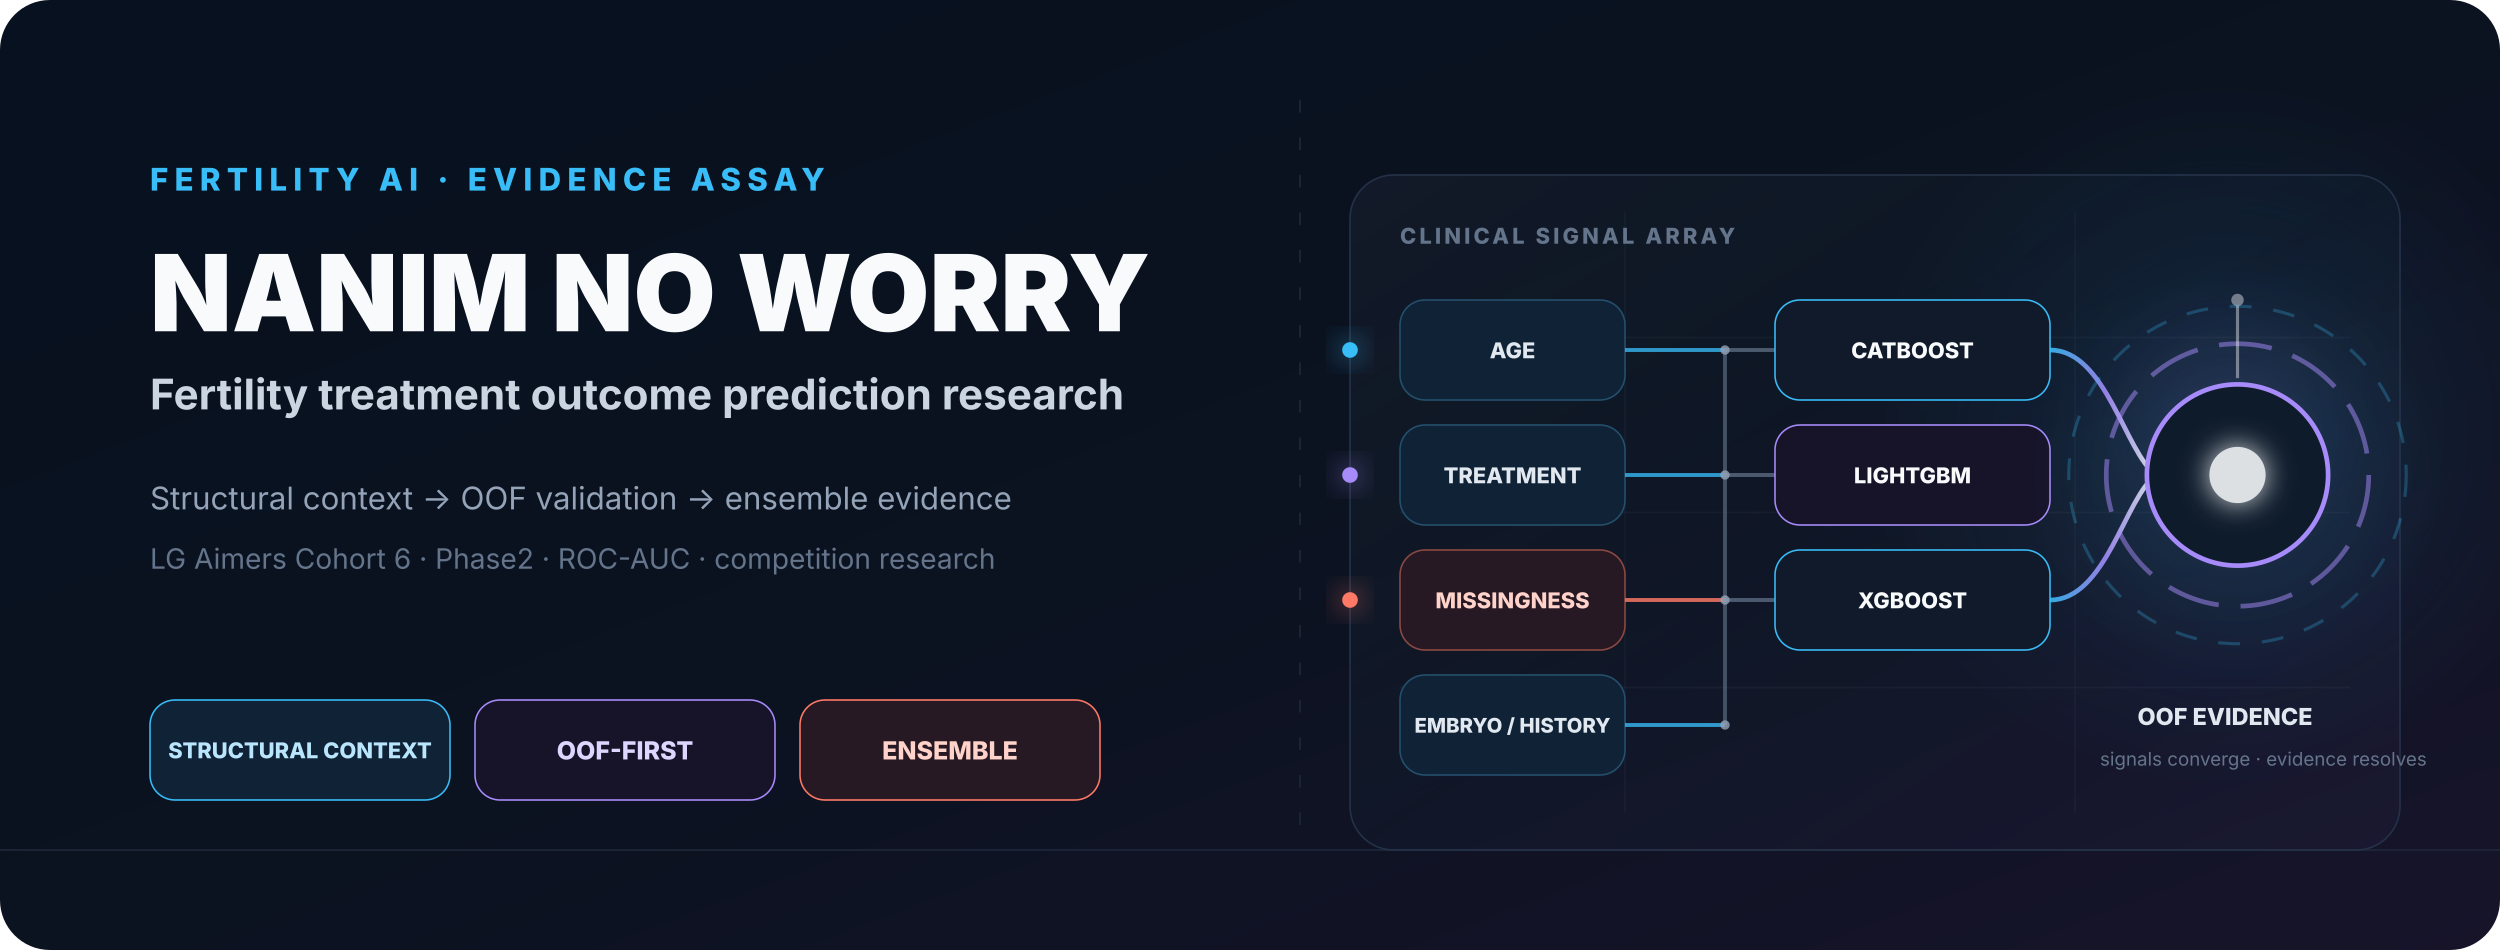
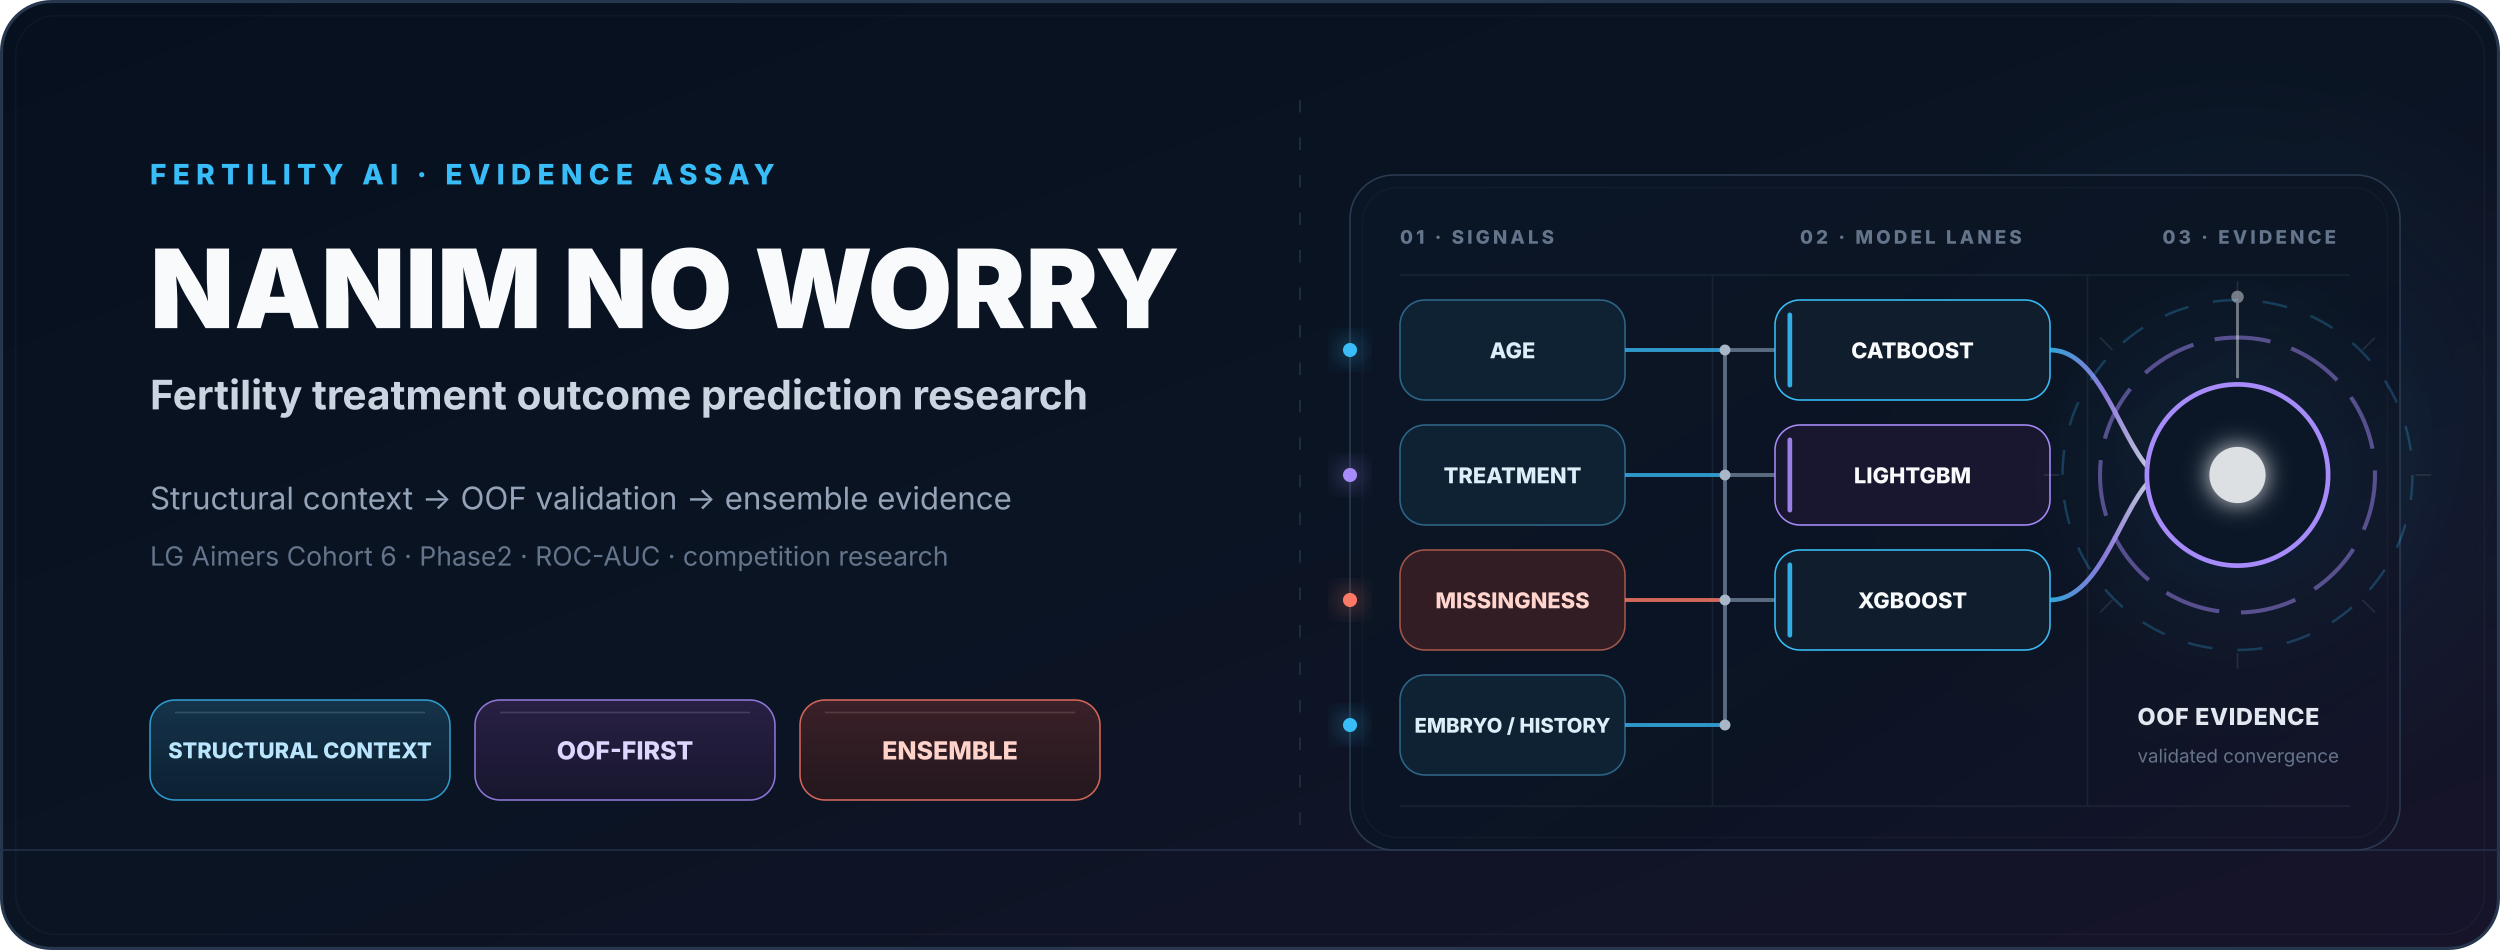
- <svg xmlns="http://www.w3.org/2000/svg" width="1600" height="608" viewBox="0 0 1600 608" role="img" aria-labelledby="title desc">
+ <svg xmlns="http://www.w3.org/2000/svg" width="1600" height="608" viewBox="0 0 1600 608" role="img" aria-labelledby="title desc" data-hero="canonical">
  <defs>
    <linearGradient id="bg" x1="0" y1="0" x2="1" y2="1">
-       <stop stop-color="#07111F" />
-       <stop offset=".52" stop-color="#0B1220" />
+       <stop stop-color="#06101E" />
+       <stop offset=".5" stop-color="#0A1423" />
      <stop offset="1" stop-color="#17142A" />
+     </linearGradient>
+     <linearGradient id="bay" x1="0" y1="0" x2="1" y2="1">
+       <stop stop-color="#0A1626" stop-opacity=".96" />
+       <stop offset=".6" stop-color="#0B1423" stop-opacity=".92" />
+       <stop offset="1" stop-color="#15142A" stop-opacity=".95" />
    </linearGradient>
    <linearGradient id="flow" x1="0" y1="0" x2="1" y2="0">
      <stop stop-color="#38BDF8" />
      <stop offset=".52" stop-color="#A78BFA" />
      <stop offset="1" stop-color="#F8FAFC" />
    </linearGradient>
-     <linearGradient id="glass" x1="0" y1="0" x2="1" y2="1">
-       <stop stop-color="#F8FAFC" stop-opacity=".035" />
-       <stop offset=".5" stop-color="#38BDF8" stop-opacity=".018" />
-       <stop offset="1" stop-color="#A78BFA" stop-opacity=".035" />
+     <linearGradient id="chipCyan" x1="0" y1="0" x2="0" y2="1">
+       <stop stop-color="#15334A" />
+       <stop offset="1" stop-color="#0C2032" />
+     </linearGradient>
+     <linearGradient id="chipViolet" x1="0" y1="0" x2="0" y2="1">
+       <stop stop-color="#292044" />
+       <stop offset="1" stop-color="#17162E" />
+     </linearGradient>
+     <linearGradient id="chipCoral" x1="0" y1="0" x2="0" y2="1">
+       <stop stop-color="#3B2028" />
+       <stop offset="1" stop-color="#24171E" />
    </linearGradient>
    <linearGradient id="sweep" x1="0" y1="0" x2="1" y2="0">
      <stop stop-color="#38BDF8" stop-opacity="0" />
-       <stop offset=".5" stop-color="#F8FAFC" stop-opacity=".13" />
+       <stop offset=".5" stop-color="#F8FAFC" stop-opacity=".10" />
      <stop offset="1" stop-color="#A78BFA" stop-opacity="0" />
    </linearGradient>
    <radialGradient id="aura">
-       <stop stop-color="#A78BFA" stop-opacity=".24" />
-       <stop offset=".42" stop-color="#38BDF8" stop-opacity=".09" />
+       <stop stop-color="#A78BFA" stop-opacity=".22" />
+       <stop offset=".42" stop-color="#38BDF8" stop-opacity=".08" />
      <stop offset="1" stop-color="#38BDF8" stop-opacity="0" />
    </radialGradient>
    <filter id="glow" x="-100%" y="-100%" width="300%" height="300%">
-       <feGaussianBlur stdDeviation="9" result="b" />
+       <feGaussianBlur stdDeviation="8" result="b" />
      <feMerge>
        <feMergeNode in="b" />
        <feMergeNode in="SourceGraphic" />
      </feMerge>
    </filter>
+     <filter id="softGlow" x="-100%" y="-100%" width="300%" height="300%">
+       <feGaussianBlur stdDeviation="18" />
+     </filter>
  </defs>
-   <rect width="1600" height="608" rx="32" fill="url(#bg)" />
-   <path d="M0 544 H1600" stroke="#1E293B" stroke-width="1" />
-   <path d="M832 64 V544" stroke="#1E293B" stroke-width="1" stroke-dasharray="8 16" />
+   <rect id="hero-panel" x="1" y="1" width="1598" height="606" rx="32" fill="url(#bg)" stroke="#26364D" stroke-width="2" />
+   <rect x="10" y="10" width="1580" height="588" rx="26" fill="none" stroke="#F8FAFC" stroke-opacity=".035" />
+   <path d="M0 544 H1600" stroke="#223147" stroke-width="1" />
+   <path d="M832 64 V544" stroke="#223147" stroke-width="1" stroke-dasharray="8 16" />
  <rect id="text-safe-zone" x="80" y="64" width="720" height="480" fill="none" opacity="0" />
  <g data-motion-role="ambient">
-     <circle cx="1424" cy="274" r="230" fill="url(#aura)" opacity=".72">
-       <animate attributeName="opacity" values=".58;.78;.58" dur="12s" repeatCount="indefinite" />
+     <circle cx="1430" cy="280" r="244" fill="url(#aura)" opacity=".62">
+       <animate attributeName="opacity" values=".50;.70;.50" dur="14s" repeatCount="indefinite" />
    </circle>
  </g>
  <g font-family="system-ui, -apple-system, BlinkMacSystemFont, 'Segoe UI', sans-serif">
    <g data-title="true">
-       <text x="96" y="122" fill="#38BDF8" font-size="20" font-weight="800" letter-spacing="4">
+       <text x="96" y="118" fill="#38BDF8" font-size="18" font-weight="820" letter-spacing="4">
        <tspan>FERTILITY AI · EVIDENCE ASSAY</tspan>
      </text>
    </g>
-     <text x="96" y="212" fill="#F8FAFC" font-size="68" font-weight="850">
+     <text x="96" y="210" fill="#F8FAFC" font-size="70" font-weight="850">
      <tspan>NANIM NO WORRY</tspan>
    </text>
-     <text x="96" y="262" fill="#CBD5E1" font-size="27" font-weight="700">
+     <text x="96" y="262" fill="#CBD5E1" font-size="26" font-weight="700">
      <tspan>Fertility treatment outcome prediction research</tspan>
    </text>
    <text x="96" y="326" fill="#94A3B8" font-size="20">
      <tspan>Structural context → OOF validation → ensemble evidence</tspan>
    </text>
-     <text x="96" y="364" fill="#64748B" font-size="18">
+     <text x="96" y="362" fill="#64748B" font-size="17">
      <tspan>LG Aimers Cohort 6 · Phase2 · ROC-AUC · competition research</tspan>
    </text>
    <g data-card-set="row" data-grid="16">
      <g data-card="hero-badge-1">
-         <rect x="96" y="448" width="192" height="64" rx="16" fill="#0F2236" stroke="#38BDF8" />
+         <rect x="96" y="448" width="192" height="64" rx="16" fill="url(#chipCyan)" stroke="#38BDF8" stroke-opacity=".78" />
+         <path d="M112 456 H272" stroke="#BAE6FD" stroke-opacity=".18" />
        <text data-role="primary" x="192" y="480" text-anchor="middle" dominant-baseline="middle" fill="#BAE6FD" font-size="14" font-weight="820">
          <tspan>STRUCTURAL CONTEXT</tspan>
        </text>
      </g>
      <g data-card="hero-badge-2">
-         <rect x="304" y="448" width="192" height="64" rx="16" fill="#17142A" stroke="#A78BFA" />
+         <rect x="304" y="448" width="192" height="64" rx="16" fill="url(#chipViolet)" stroke="#A78BFA" stroke-opacity=".82" />
+         <path d="M320 456 H480" stroke="#DDD6FE" stroke-opacity=".17" />
        <text data-role="primary" x="400" y="480" text-anchor="middle" dominant-baseline="middle" fill="#DDD6FE" font-size="16" font-weight="820">
          <tspan>OOF-FIRST</tspan>
        </text>
      </g>
      <g data-card="hero-badge-3">
-         <rect x="512" y="448" width="192" height="64" rx="16" fill="#271923" stroke="#FF7A66" />
+         <rect x="512" y="448" width="192" height="64" rx="16" fill="url(#chipCoral)" stroke="#FF7A66" stroke-opacity=".8" />
+         <path d="M528 456 H688" stroke="#FFD2CA" stroke-opacity=".16" />
        <text data-role="primary" x="608" y="480" text-anchor="middle" dominant-baseline="middle" fill="#FFD2CA" font-size="16" font-weight="820">
          <tspan>ENSEMBLE</tspan>
        </text>
      </g>
    </g>
  </g>
  <g id="fx-zone" transform="translate(864 64)" font-family="system-ui, -apple-system, BlinkMacSystemFont, 'Segoe UI', sans-serif">
-     <rect x="0" y="48" width="672" height="432" rx="28" fill="url(#glass)" stroke="#243249" />
-     <path d="M32 152 H640 M32 264 H640 M32 376 H640" stroke="#94A3B8" stroke-width="1" opacity=".055" />
-     <path d="M176 72 V456 M464 72 V456" stroke="#94A3B8" stroke-width="1" opacity=".055" />
-     <text x="32" y="92" fill="#64748B" font-size="14" font-weight="800" letter-spacing="2">
-       <tspan>CLINICAL SIGNAL ARRAY</tspan>
-     </text>
+     <rect x="0" y="48" width="672" height="432" rx="28" fill="url(#bay)" stroke="#2A3A51" />
+     <rect x="8" y="56" width="656" height="416" rx="22" fill="none" stroke="#F8FAFC" stroke-opacity=".03" />
+     <g fill="#64748B" font-size="12" font-weight="820" letter-spacing="2">
+       <text x="32" y="92">
+         <tspan>01 · SIGNALS</tspan>
+       </text>
+       <text x="288" y="92">
+         <tspan>02 · MODEL LANES</tspan>
+       </text>
+       <text x="520" y="92">
+         <tspan>03 · EVIDENCE</tspan>
+       </text>
+     </g>
+     <g opacity=".10" stroke="#94A3B8" stroke-width="1">
+       <path d="M32 112 H640" />
+       <path d="M32 452 H640" />
+       <path d="M232 112 V452" />
+       <path d="M472 112 V452" />
+     </g>
    <g data-motion-role="sweep">
-       <rect x="-160" y="48" width="160" height="432" fill="url(#sweep)" opacity="0">
-         <animate attributeName="x" values="-160;672;672" keyTimes="0;.62;1" dur="14s" repeatCount="indefinite" />
-         <animate attributeName="opacity" values="0;.55;0" keyTimes="0;.48;1" dur="14s" repeatCount="indefinite" />
+       <rect x="-180" y="48" width="180" height="432" fill="url(#sweep)" opacity="0">
+         <animate attributeName="x" values="-180;672;672" keyTimes="0;.58;1" dur="18s" repeatCount="indefinite" />
+         <animate attributeName="opacity" values="0;.42;0" keyTimes="0;.46;1" dur="18s" repeatCount="indefinite" />
      </rect>
    </g>
    <g data-card-set="stack" data-grid="16">
      <g data-card="signal-age">
-         <rect x="32" y="128" width="144" height="64" rx="16" fill="#0F2236" stroke="#24506D" />
-         <text data-role="primary" x="104" y="160" text-anchor="middle" dominant-baseline="middle" fill="#E2E8F0" font-size="14" font-weight="780">
+         <rect x="32" y="128" width="144" height="64" rx="16" fill="#0E2233" stroke="#2D6688" />
+         <text data-role="primary" x="104" y="160" text-anchor="middle" dominant-baseline="middle" fill="#DCEEF8" font-size="14" font-weight="780">
          <tspan>AGE</tspan>
        </text>
      </g>
      <g data-card="signal-treatment">
-         <rect x="32" y="208" width="144" height="64" rx="16" fill="#0F2236" stroke="#24506D" />
-         <text data-role="primary" x="104" y="240" text-anchor="middle" dominant-baseline="middle" fill="#E2E8F0" font-size="14" font-weight="780">
+         <rect x="32" y="208" width="144" height="64" rx="16" fill="#0E2233" stroke="#2D6688" />
+         <text data-role="primary" x="104" y="240" text-anchor="middle" dominant-baseline="middle" fill="#DCEEF8" font-size="14" font-weight="780">
          <tspan>TREATMENT</tspan>
        </text>
      </g>
      <g data-card="signal-missing">
-         <rect x="32" y="288" width="144" height="64" rx="16" fill="#271923" stroke="#8B4A41" />
-         <text data-role="primary" x="104" y="320" text-anchor="middle" dominant-baseline="middle" fill="#FFD2CA" font-size="14" font-weight="780">
+         <rect x="32" y="288" width="144" height="64" rx="16" fill="#321D25" stroke="#A2574A" />
+         <text data-role="primary" x="104" y="320" text-anchor="middle" dominant-baseline="middle" fill="#FFD5CD" font-size="14" font-weight="780">
          <tspan>MISSINGNESS</tspan>
        </text>
      </g>
      <g data-card="signal-history">
-         <rect x="32" y="368" width="144" height="64" rx="16" fill="#0F2236" stroke="#24506D" />
-         <text data-role="primary" x="104" y="400" text-anchor="middle" dominant-baseline="middle" fill="#E2E8F0" font-size="13" font-weight="780">
+         <rect x="32" y="368" width="144" height="64" rx="16" fill="#0E2233" stroke="#2D6688" />
+         <text data-role="primary" x="104" y="400" text-anchor="middle" dominant-baseline="middle" fill="#DCEEF8" font-size="13" font-weight="780">
          <tspan>EMBRYO / HISTORY</tspan>
        </text>
      </g>
    </g>
    <g stroke-width="2.5" fill="none">
      <path d="M176 160 H240" stroke="#38BDF8" opacity=".78" />
      <path d="M176 240 H240" stroke="#38BDF8" opacity=".78" />
      <path d="M176 320 H240" stroke="#FF7A66" opacity=".82" />
      <path id="history-link" d="M176 400 H240" stroke="#38BDF8" opacity=".78" />
-       <path id="signal-bus" d="M240 160 V400" stroke="#64748B" opacity=".62" />
-       <path id="model-branches" d="M240 160 H272 M240 240 H272 M240 320 H272" stroke="#64748B" opacity=".72" />
-     </g>
-     <g fill="#94A3B8" opacity=".8">
-       <circle cx="240" cy="160" r="3" />
-       <circle cx="240" cy="240" r="3" />
-       <circle cx="240" cy="320" r="3" />
-       <circle cx="240" cy="400" r="3" />
+       <path id="signal-bus" d="M240 160 V400" stroke="#70839B" opacity=".78" />
+       <path id="model-branches" d="M240 160 H272 M240 240 H272 M240 320 H272" stroke="#70839B" opacity=".78" />
+     </g>
+     <path d="M240 160 V400" stroke="#38BDF8" stroke-width="8" opacity=".035" filter="url(#softGlow)" />
+     <g fill="#A8B6C7">
+       <circle cx="240" cy="160" r="3.5" />
+       <circle cx="240" cy="240" r="3.5" />
+       <circle cx="240" cy="320" r="3.5" />
+       <circle cx="240" cy="400" r="3.5" />
    </g>
    <g data-card-set="stack" data-grid="16">
      <g data-card="model-cat">
-         <rect x="272" y="128" width="176" height="64" rx="16" fill="#101A2B" stroke="#38BDF8" />
+         <rect x="272" y="128" width="176" height="64" rx="16" fill="#0F1D2C" stroke="#38BDF8" />
+         <rect x="280" y="136" width="3" height="48" rx="1.5" fill="#38BDF8" opacity=".9" />
        <text data-role="primary" x="360" y="160" text-anchor="middle" dominant-baseline="middle" fill="#F8FAFC" font-size="14" font-weight="820">
          <tspan>CATBOOST</tspan>
        </text>
      </g>
      <g data-card="model-lgb">
-         <rect x="272" y="208" width="176" height="64" rx="16" fill="#17142A" stroke="#A78BFA" />
+         <rect x="272" y="208" width="176" height="64" rx="16" fill="#19172F" stroke="#A78BFA" />
+         <rect x="280" y="216" width="3" height="48" rx="1.5" fill="#A78BFA" opacity=".9" />
        <text data-role="primary" x="360" y="240" text-anchor="middle" dominant-baseline="middle" fill="#F8FAFC" font-size="14" font-weight="820">
          <tspan>LIGHTGBM</tspan>
        </text>
      </g>
      <g data-card="model-xgb">
-         <rect x="272" y="288" width="176" height="64" rx="16" fill="#101A2B" stroke="#38BDF8" />
+         <rect x="272" y="288" width="176" height="64" rx="16" fill="#0F1D2C" stroke="#38BDF8" />
+         <rect x="280" y="296" width="3" height="48" rx="1.5" fill="#38BDF8" opacity=".9" />
        <text data-role="primary" x="360" y="320" text-anchor="middle" dominant-baseline="middle" fill="#F8FAFC" font-size="14" font-weight="820">
          <tspan>XGBOOST</tspan>
        </text>
      </g>
    </g>
-     <g stroke="url(#flow)" stroke-width="3" fill="none" opacity=".88">
-       <path d="M448 160 C484 160 496 226 516 240" />
+     <g stroke="url(#flow)" stroke-width="3" fill="none" opacity=".84">
+       <path d="M448 160 C482 160 494 224 516 240" />
      <path d="M448 240 H516" />
-       <path d="M448 320 C484 320 496 254 516 240" />
+       <path d="M448 320 C482 320 494 256 516 240" />
    </g>
    <g data-motion-role="orbital" transform="translate(568 240)">
-       <circle r="132" fill="url(#aura)" opacity=".62" />
-       <circle r="108" fill="none" stroke="#38BDF8" stroke-width="2" stroke-dasharray="14 14" opacity=".26">
-         <animateTransform attributeName="transform" type="rotate" from="0" to="360" dur="24s" repeatCount="indefinite" />
-       </circle>
-       <circle r="84" fill="none" stroke="#A78BFA" stroke-width="3" stroke-dasharray="34 14" opacity=".5">
-         <animateTransform attributeName="transform" type="rotate" from="360" to="0" dur="17s" repeatCount="indefinite" />
-       </circle>
-       <g opacity=".42">
-         <line x1="0" y1="-62" x2="0" y2="-112" stroke="#F8FAFC" stroke-width="2" />
-         <circle cy="-112" r="4" fill="#F8FAFC" />
-         <animateTransform attributeName="transform" type="rotate" from="0" to="360" dur="10.5s" repeatCount="indefinite" />
+       <circle r="132" fill="url(#aura)" opacity=".55" />
+       <circle r="112" fill="none" stroke="#38BDF8" stroke-width="1.6" stroke-dasharray="16 16" opacity=".24">
+         <animateTransform attributeName="transform" type="rotate" from="0" to="360" dur="32s" repeatCount="indefinite" />
+       </circle>
+       <circle r="88" fill="none" stroke="#A78BFA" stroke-width="2.6" stroke-dasharray="36 14" opacity=".48">
+         <animateTransform attributeName="transform" type="rotate" from="360" to="0" dur="22s" repeatCount="indefinite" />
+       </circle>
+       <g opacity=".44">
+         <line x1="0" y1="-62" x2="0" y2="-114" stroke="#F8FAFC" stroke-width="1.8" />
+         <circle cy="-114" r="4" fill="#F8FAFC" />
+         <animateTransform attributeName="transform" type="rotate" from="0" to="360" dur="13s" repeatCount="indefinite" />
+       </g>
+       <g stroke="#94A3B8" stroke-width="1" opacity=".17">
+         <line x1="-124" y1="0" x2="-114" y2="0" />
+         <line x1="124" y1="0" x2="114" y2="0" />
+         <line x1="0" y1="-124" x2="0" y2="-114" />
+         <line x1="0" y1="124" x2="0" y2="114" />
+         <line x1="-88" y1="-88" x2="-80" y2="-80" />
+         <line x1="88" y1="-88" x2="80" y2="-80" />
+         <line x1="-88" y1="88" x2="-80" y2="80" />
+         <line x1="88" y1="88" x2="80" y2="80" />
      </g>
    </g>
    <g data-motion-role="pulse">
-       <circle cx="568" cy="240" r="58" fill="#0E1B2B" stroke="#A78BFA" stroke-width="3" />
+       <circle cx="568" cy="240" r="58" fill="#0B1727" stroke="#A78BFA" stroke-width="3" />
      <circle cx="568" cy="240" r="18" fill="#F8FAFC" filter="url(#glow)" opacity=".88">
-         <animate attributeName="r" values="16;21;16" dur="6.2s" repeatCount="indefinite" />
-         <animate attributeName="opacity" values=".62;1;.62" dur="6.2s" repeatCount="indefinite" />
+         <animate attributeName="r" values="16;21;16" dur="7.2s" repeatCount="indefinite" />
+         <animate attributeName="opacity" values=".62;1;.62" dur="7.2s" repeatCount="indefinite" />
      </circle>
    </g>
    <g data-motion-role="particle">
-       <circle cy="160" r="5" fill="#38BDF8" filter="url(#glow)">
-         <animate attributeName="cx" values="176;238" dur="5.2s" begin=".4s" repeatCount="indefinite" />
-         <animate attributeName="opacity" values="0;1;0" dur="5.2s" begin=".4s" repeatCount="indefinite" />
-       </circle>
-       <circle cy="320" r="5" fill="#FF7A66" filter="url(#glow)">
-         <animate attributeName="cx" values="176;238" dur="6.4s" begin="2.1s" repeatCount="indefinite" />
-         <animate attributeName="opacity" values="0;1;0" dur="6.4s" begin="2.1s" repeatCount="indefinite" />
-       </circle>
-       <circle cy="240" r="5" fill="#A78BFA" filter="url(#glow)">
-         <animate attributeName="cx" values="448;518" dur="4.8s" begin="1.2s" repeatCount="indefinite" />
-         <animate attributeName="opacity" values="0;1;0" dur="4.8s" begin="1.2s" repeatCount="indefinite" />
-       </circle>
-     </g>
-     <text x="504" y="400" fill="#E2E8F0" font-size="15" font-weight="820">
+       <circle cy="160" r="4.5" fill="#38BDF8" filter="url(#glow)">
+         <animate attributeName="cx" values="176;238" dur="8.2s" begin=".8s" repeatCount="indefinite" />
+         <animate attributeName="opacity" values="0;1;0" dur="8.2s" begin=".8s" repeatCount="indefinite" />
+       </circle>
+       <circle cy="320" r="4.5" fill="#FF7A66" filter="url(#glow)">
+         <animate attributeName="cx" values="176;238" dur="9.4s" begin="3s" repeatCount="indefinite" />
+         <animate attributeName="opacity" values="0;1;0" dur="9.4s" begin="3s" repeatCount="indefinite" />
+       </circle>
+       <circle cy="400" r="4.5" fill="#38BDF8" filter="url(#glow)">
+         <animate attributeName="cx" values="176;238" dur="10.2s" begin="5.5s" repeatCount="indefinite" />
+         <animate attributeName="opacity" values="0;1;0" dur="10.2s" begin="5.5s" repeatCount="indefinite" />
+       </circle>
+       <circle cy="240" r="4.5" fill="#A78BFA" filter="url(#glow)">
+         <animate attributeName="cx" values="448;518" dur="7.2s" begin="1.8s" repeatCount="indefinite" />
+         <animate attributeName="opacity" values="0;1;0" dur="7.2s" begin="1.8s" repeatCount="indefinite" />
+       </circle>
+     </g>
+     <text x="504" y="400" fill="#E2E8F0" font-size="15" font-weight="820" letter-spacing=".4">
      <tspan>OOF EVIDENCE</tspan>
    </text>
-     <text x="480" y="426" fill="#64748B" font-size="12">
-       <tspan>signals converge · evidence resolves</tspan>
+     <text x="504" y="424" fill="#64748B" font-size="12">
+       <tspan>validated convergence</tspan>
    </text>
  </g>
</svg>
